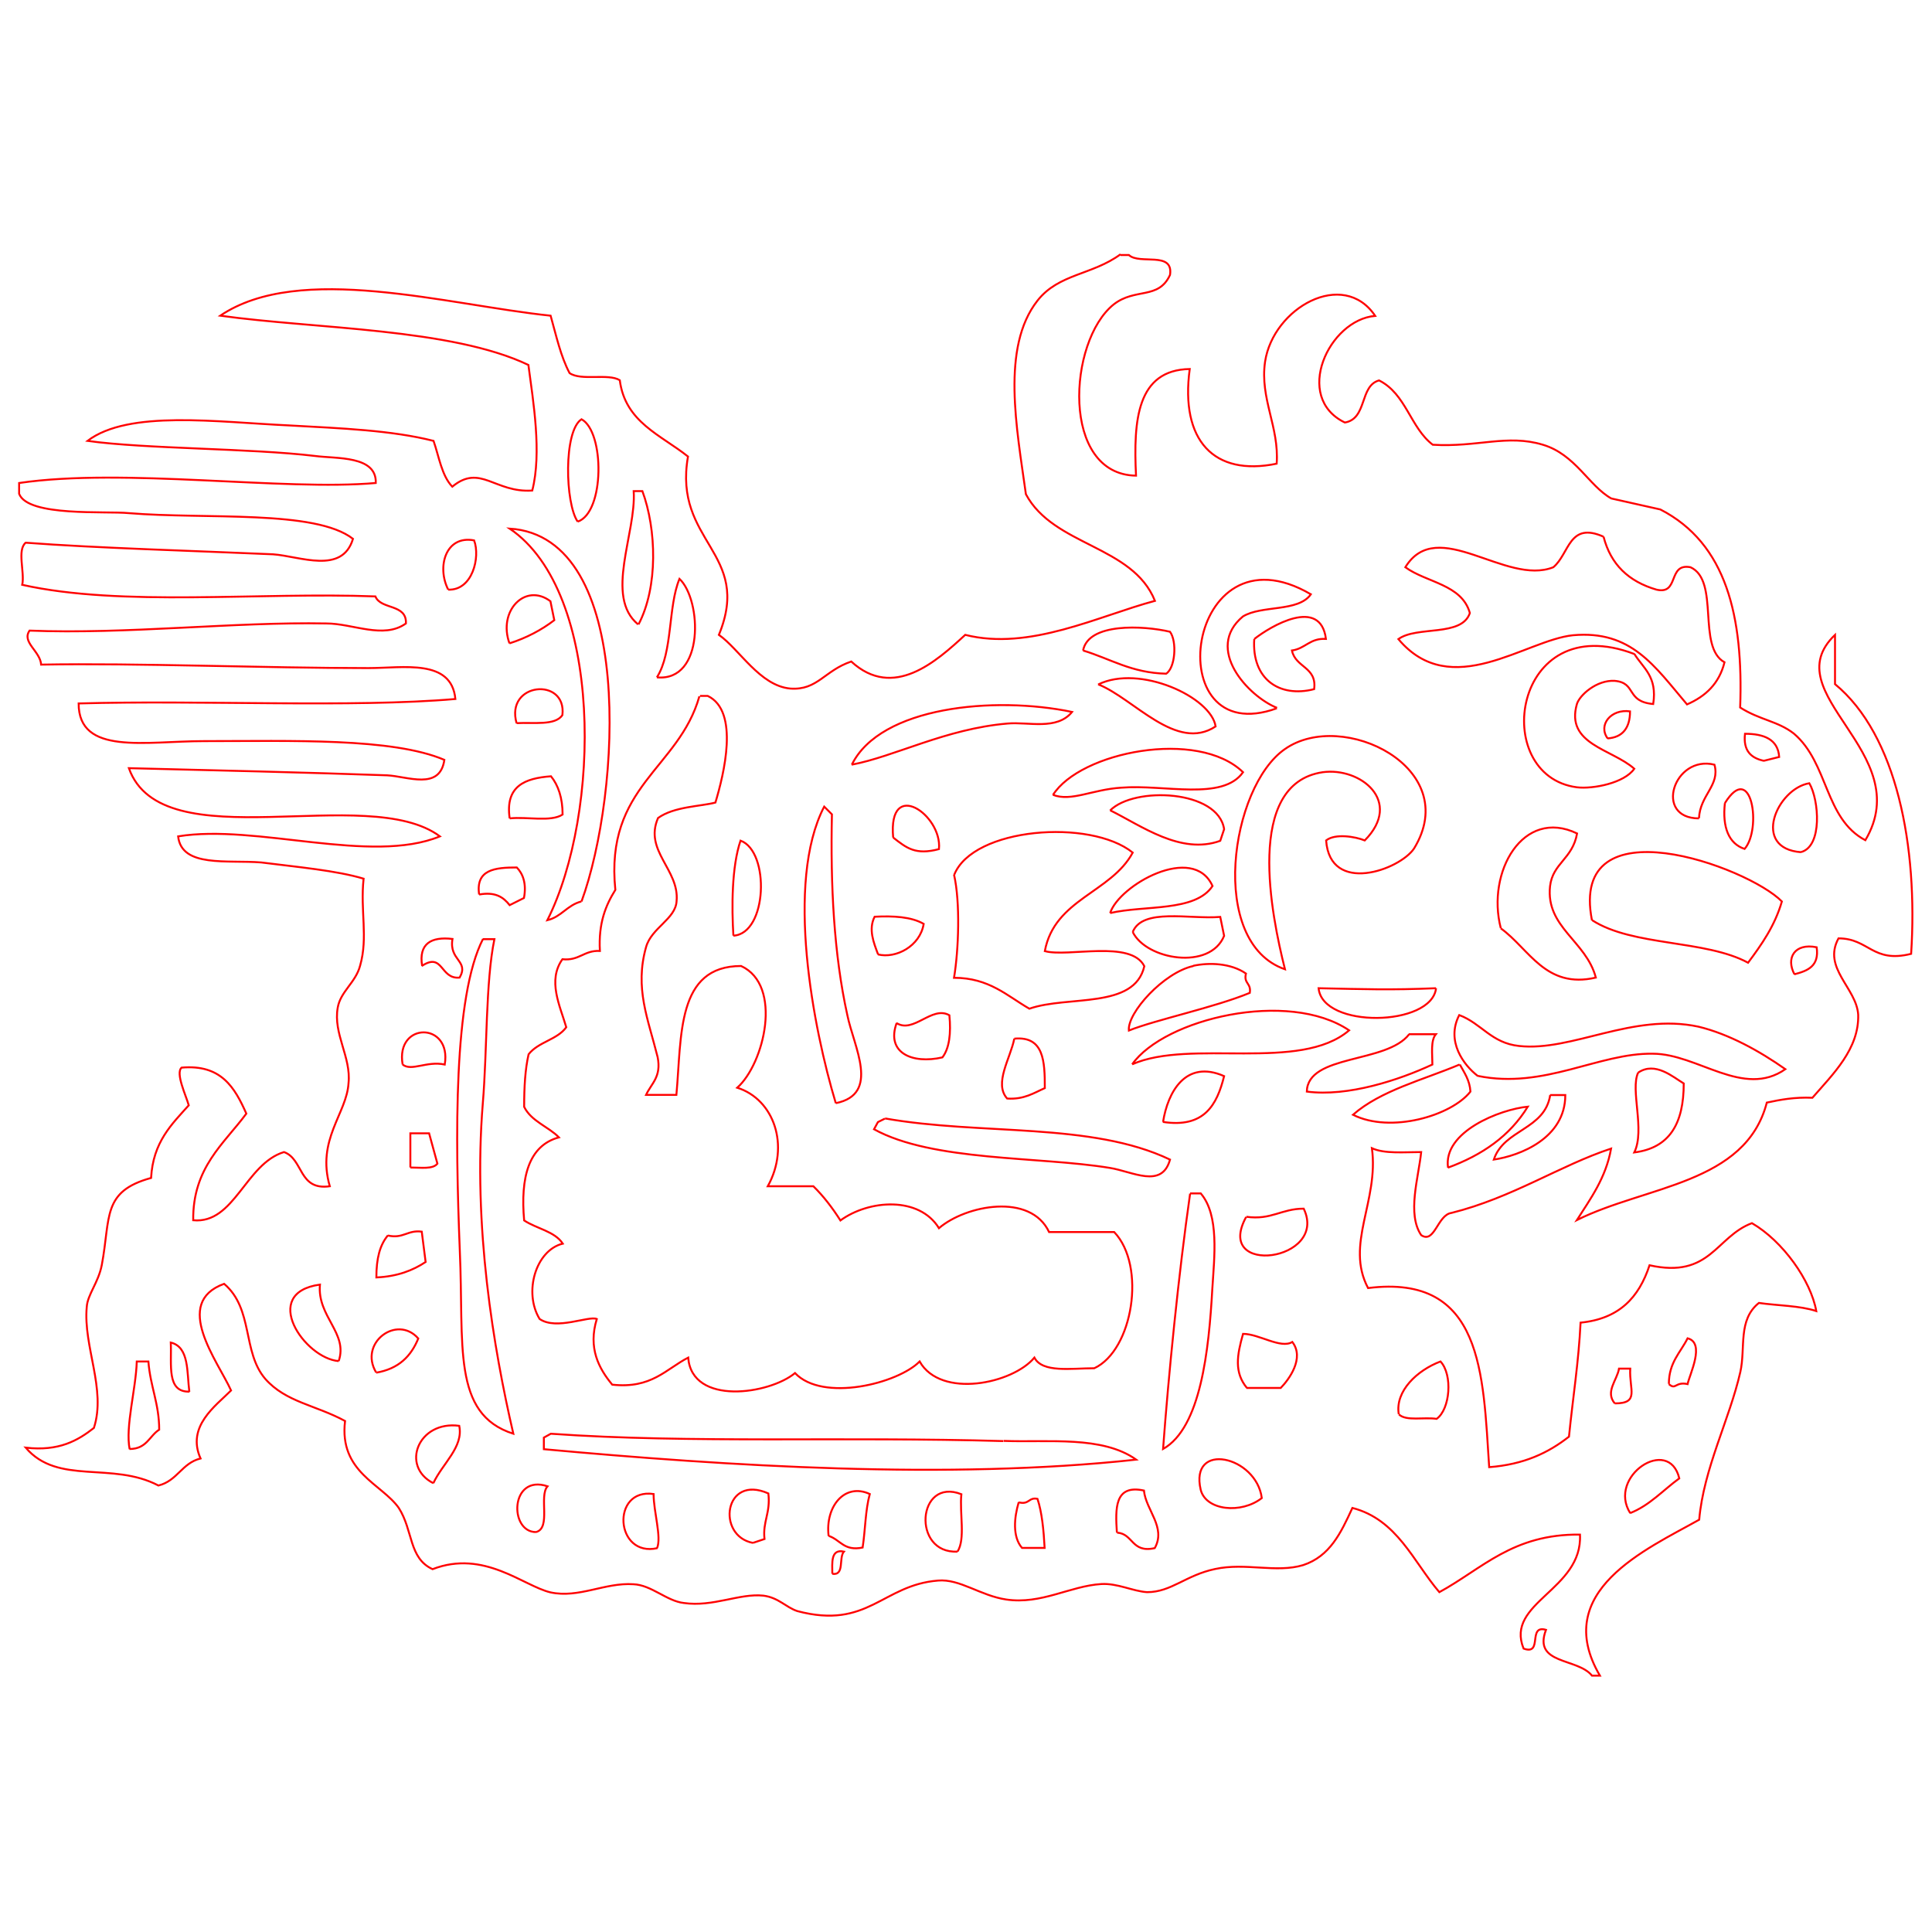
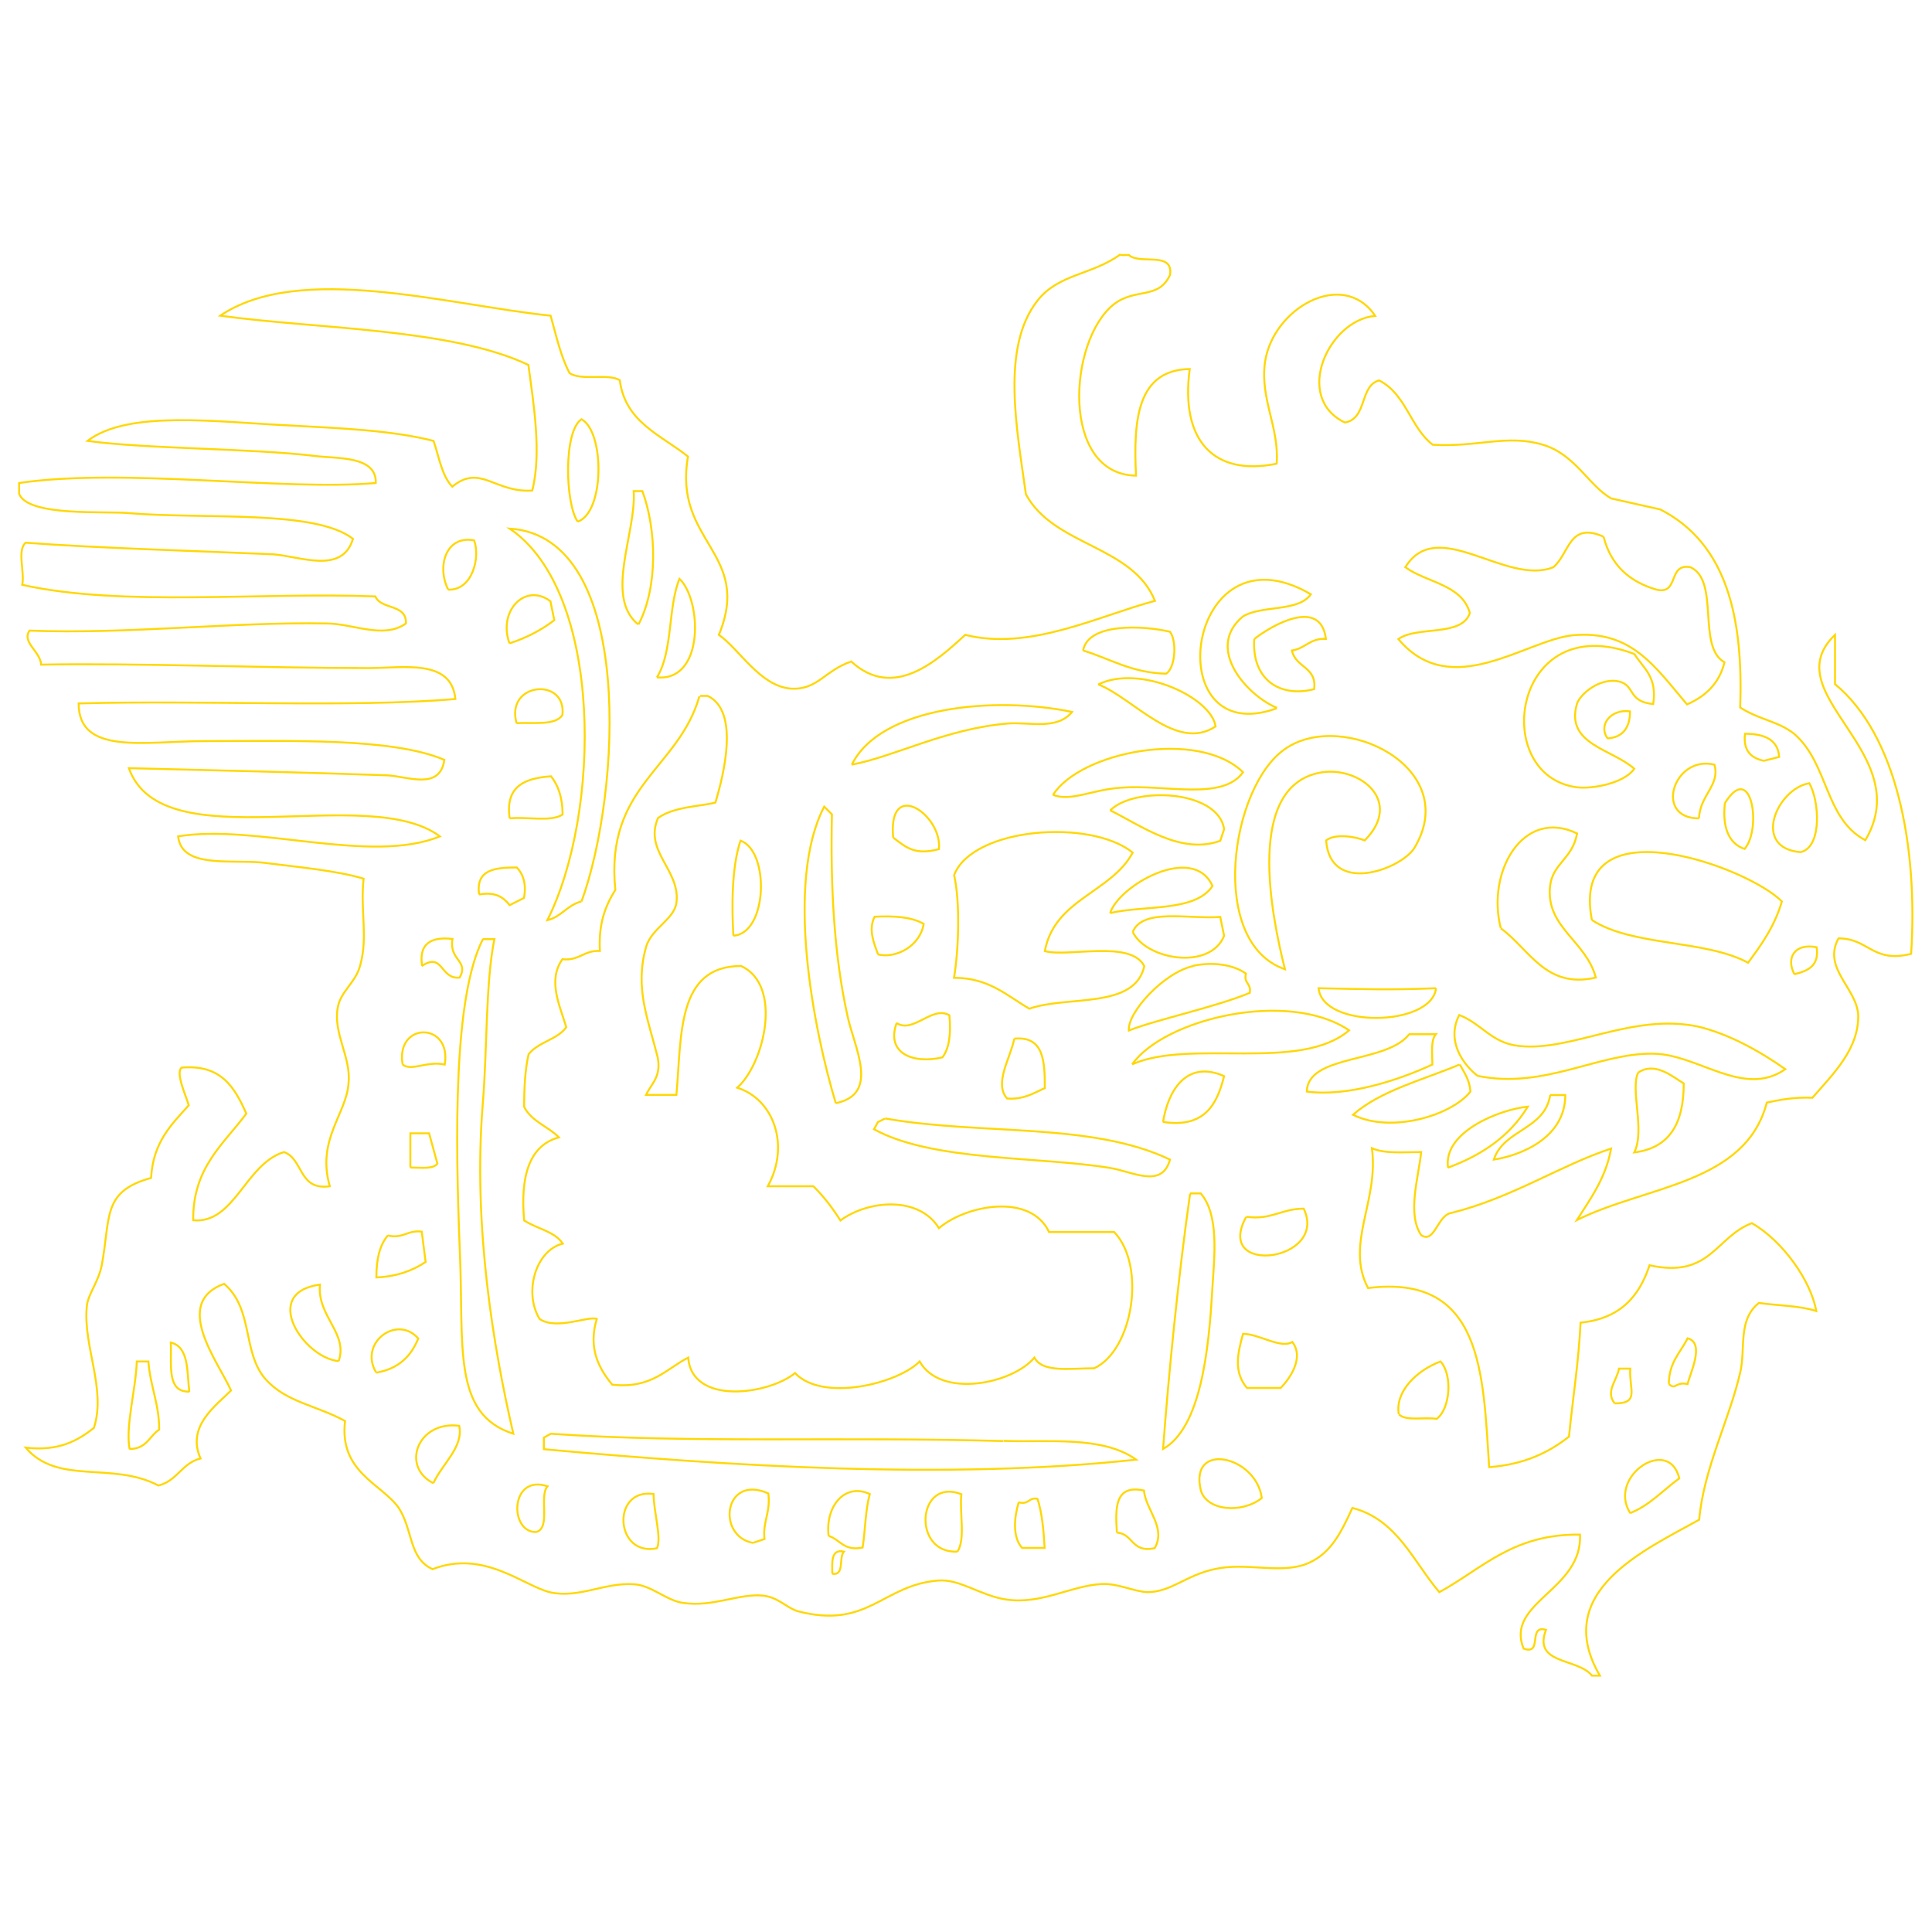
<svg xmlns="http://www.w3.org/2000/svg" viewBox="0 0 1000 1000">
-   <path clip-rule="evenodd" stroke="red" stroke-miterlimit="10" d="M580 132h4.3c5.6 5.2 23.2-2.2 21.3 10.3-6 13-18 6.5-29.2 15.3-23.7 19-27.4 88 11.6 88.6-1.4-28.7.5-54.7 27.8-55.2-5 37 12.5 55.7 45 49 1.4-19-8.8-33.7-6-52.8 4.2-27.8 40.4-48.3 57-23.7-24 2-42.6 42.2-15.7 55.2 11.7-2 7.5-19 17.7-21.8 14 7 16.2 24.5 27.8 33.3 23.2 1.4 38.5-5.6 57 0 16.8 5 23.8 21.3 35.4 27.8l25.4 5.7c34.3 17.6 43 55.6 41.3 102.5 10.2 6.5 19.5 7 27.8 13.5 18 15.3 15.8 44 37 55.2 27-45.6-47.7-75.7-15.7-106.3v25.5c32 26.4 43 84 39.4 139.6-20 5-21.8-8-37.6-8-8.4 15.4 9.3 25.6 10.2 39.5.5 17.7-13 30.7-23.7 43-9.2-.4-16.6 1-23.6 2.5-11 42.2-62.6 43-98.3 60.8 7-11 15-21.8 17.7-37-26.4 8.7-51 25.4-82.6 33.3-7.3 1-8.7 16.2-15.7 11.5-7.4-11-1.4-29.6 0-43-8.8 0-19 1-25.5-2 3.7 27.4-14 49.7-2 72.4 59.5-7.5 59.5 44.4 62.7 92.7 18-1.4 30.6-7.4 41.3-15.8 2-20 5-38.6 6-59 20-2 30.2-13 35.7-29.7 31.5 7 34.3-14.8 53-21.8 16 9.3 30.5 29.7 33.3 45.5-8.4-2.8-20-2.8-29.7-4.2-11 8.8-6.8 23.2-9.6 35.7-5.6 24.6-19 50-21.3 76.5-27.3 15.3-77 37-51.4 80.7H824c-7.5-9.3-30.7-5.6-23.8-23.7-9.7-2.8-1.4 13.4-11.6 9.7-9.7-24 30.6-30.2 29.2-59-34.8-.4-50.6 17.7-72.8 29.8-13.5-15.8-21.8-37.6-45-43.6-6 13-11.6 25-25.5 29.6-14 4.2-29.7-1.4-45.5 2-15.3 3.2-22.7 12-35.3 12-7.4-.5-15.3-4.7-23.7-4.2-16.2 1-31 10.7-49.2 8-13.4-2-24-10.8-35.3-9.8-28.8 2.3-36.2 25.5-72.8 15.8-6-2-9.7-7-17.6-8-12.4-1.3-26 6-41.2 3.8-8.8-1-16.7-9.3-26-9.7-14.8-1-28.3 7.4-43 4.2-14-3.3-34.4-22.3-61-12-12.4-5.7-10-20-17.5-31.7-8.8-12.5-31-18.5-27.8-45-15.3-8.3-30.6-9.7-41.3-21.8-12-14-6-36.2-21.3-49.2-27 9.8-3.3 40 3.6 55.2-8 8-23.2 18.6-15.8 35.2-9.7 2.4-12 11.6-21.8 14-24-12.6-52 0-68.7-19.6 17.2 2 27-3.7 35.3-10.2 6.5-20-5.6-42.2-3.7-62.6.4-6.5 6-12.5 7.8-21.8 4.6-24.6 0-38 25.5-45 1-18.6 10.7-27.8 19.5-37.6-1.4-5-7-16.7-3.7-19.5 20.5-1.8 27.5 10.3 33.5 23.8C116 592 99.7 604.2 100 631.6c21.4 2 27-29.2 47-35.3 10.2 3.7 7.4 20 23.7 17.7-7-24.2 8.8-37.6 9.7-53.4 1.4-13.4-8-25.5-5.6-39 1.4-8.4 9.3-13 11.6-21.8 4.2-14.8 0-28.3 1.8-45-14-4.2-34-6-53-8.4-17.5-1.4-41.2 2.8-43-13.5 40.3-6.6 99.7 14.7 135.5 0-37.6-28-143.8 13-161-35.3 40.8 1 95 2.3 133.6 3.7 10.6.5 27.4 8 29.7-8-27-11.5-79-9.7-124.3-9.7-30.6 0-65 7.5-65-19.5 63.7-1.8 141.6 2.3 195-2.3-2-21-27-16-45-16-54.4 0-119.3-2.7-169.4-1.8-.5-7-10.2-11.6-6-17.6 50 2 105.8-4.6 153.6-3.7 13.8 0 29.6 8.3 41.2 0 .5-10.3-13-7-15.8-14-60.3-2.3-131.3 5.5-182.8-6 1.4-6.5-2.8-18 1.8-21.8 37 2.8 87.2 4.2 128 6 14 1 35.8 10.6 41.4-8-19.5-15.2-76-10-116-13.3-11.8-1.2-52.2 2-56.8-10v-5.6c54.3-8 136.8 4.2 184.6 0 .5-14.3-20.4-12.5-31.5-14-33.3-4-87.6-3.6-117.7-7.8 21.3-16.2 67.3-9.7 104.4-8 27 1.5 53 2.5 74.7 8 2.8 8 4.2 18 9.7 23.7 14.5-12 22 3.3 41.4 2 5-19.6.5-46-2-65-39.8-19-109.8-18.6-159.5-25.5 41.2-27.8 117.3-5.6 171 0 3 10.7 5.2 21 9.8 29.7 6 4.2 20 0 26 3.7 2.8 21.8 21.3 28.3 35.3 39.5-7.8 44.5 33.5 49.6 16 92.3 10.6 7.4 21.2 26.4 37 27.8 14 1 17.6-9.3 31.5-14 21.8 20 44 0 59-13.8 33.3 8.4 69-9.8 98.2-17.6-11.6-28.8-52.4-28.3-66.8-55.2-4.7-34-13-76 6-100.2 11-14 28.3-13.2 43-24M299 270c14-4.7 14-46.5 2-53-9.4 6-8.5 43.6-2 53m31.5 53.2c10.2-19.5 9.3-49.2 2-69H328c1.4 21.7-15.3 54.6 2.3 69M301 466.6c20.3-55.7 28.2-188.8-37.2-193 48.7 33 47.3 147.5 19.5 202.7 7.4-1.8 10.2-7.8 17.6-9.7M830 277.8c-18-8-17.6 8.8-26 15.8-24.6 9.8-60-27-76.6 0 11 8 29.2 8.8 33.4 23.7-4.2 12.5-27.4 6.5-37 13.5 27.3 32.5 65.8.5 90.4-2 30.2-2.7 42.2 16 59 35.8 9.6-4.2 16.6-10.7 19.4-21.8-14.4-8-2.3-42.2-17.6-49.2-12-2.3-5.6 14.4-17.6 11.6-14.4-4.2-23.7-13-27.4-27.4m-598 27.4c12.5.5 16.7-16.7 13.4-25.5-14.8-2.8-19.4 13.8-13.4 25.5m108 45.4c24.7 2.3 23.3-40 11.7-51-6 14.4-3.4 38-11.7 51M661 366.4c-15-6-37.7-30.6-17.7-47.3 9.7-6 28.7-2.2 35.2-11.5-65-38-79.8 81.6-17.6 59M263.7 333c8.8-2.8 16.7-7 23.2-12l-2-9.8c-13-9.8-27.3 5-21.2 21.8m385.5-2.3c-1.4 20.8 13 30.6 31 26 1.5-11.6-9.6-11-11.5-20 7-1 9.3-6.5 17.6-6-2.8-22-28.8-6.5-37 0m-88.7 6c14 4.2 25 11.6 43 12 4.7-3 5.7-16.6 2-21.7-14-3.3-42.3-4.7-45 9.7m285.3 1.8c-63-24-75.2 63-29.7 69 8.4 1 24.6-2.2 29.7-9.6-11.6-10.3-35.7-12.6-29.7-33.5 1.4-4.6 10.2-12.5 19.5-12 11.6 1 5.6 10.7 20 12 2.2-14.3-5.2-18.5-9.8-26m-277.5 15.8c18.6 7.4 40.4 35.2 60.8 21.8-2.3-15.2-39.4-32.3-60.8-21.7m-301 20c8.8-.5 20 1.4 23.7-4.2 2.3-19.8-29.8-17-23.7 4.3m94.6-14c-10.6 37.6-49 46.4-43.5 100.2-5 8-8.8 17.2-8 31.6-8.3-.4-10.6 5.2-19.4 4.3-7.8 11-1.3 24 2 35.2-4.7 6.5-14.4 7.5-19.5 14-1.8 7.8-2.3 17-2.3 27.2 3.7 7.5 12.5 10.2 18 15.8-15.7 4.2-20 20.8-18 43 6.5 4.3 15.8 5.6 20 12-14 3.4-20.4 25.2-12 39 8.7 6 25.4-1.8 29.6 0-4.6 15 1 25.6 8 34 20.3 2.2 27.7-8 39.3-14 2 25 42 19 55.3 8 14.4 15.2 53.3 5.4 64.5-6 11 19.4 48.2 11.5 59.4-2 4.2 8 19 5.5 31 5.5 20-9.3 27-53 10.3-70.5H543c-9.6-20.4-43-14-57-2-10.2-16.6-36.2-14.8-51-4-4.2-6.6-8.8-12.6-14-17.7h-23.6c11.6-21 3.2-45-15.8-51 14-12.5 23.7-53 2-63-33.5 0-30.7 36-33.5 66.7h-15.7c2.8-6 8-9.3 6-19.5-5-20-12-35.7-6-57 2.8-10 15.3-14.5 15.8-23.8 1.5-16.3-17-26-9.6-43 8.3-6 22.2-6 29.7-8 4.3-14.4 12.6-47.3-4-55.2h-4m78.5 35.6c22.3-4.2 48.7-18.6 80.7-21.3 10.7-1 25.5 3.7 33.4-6-40.3-8.4-99.2-2.8-114 27.3M832 382.2c8-.5 11.7-5.6 11.7-14-9.8-1.4-16.7 7-11.6 14m-100.2 57c25.5-41.7-37-72.4-66.8-51.5-28.3 19.5-40 100.2 0 114-7-27.7-21-96 19.5-102 19.5-2.7 41.8 15 21.8 35.3-5-2-15.3-3.7-20 0 2 28.3 38 15.3 45.5 4.2m181-45.4l8-2c-.6-9.2-8-12-17.7-12-1 9 3.3 12.6 9.8 14m-368 17.6c9.4 3.7 20.5-2.8 35.4-3.7 22.3-1.8 52.4 7 63-8C620 377 559 389.2 545 411.5m334.4 12c.5-12 11-17 8-27.7-21-5.2-31.7 27.8-8 27.8m-615.6 0c8.8-1 21.3 2 27.4-2 0-8.7-2.3-15.2-6-19.8-13.5 1-23.8 5-21.4 21.8M932.3 441c11-3 9.3-26.8 4.2-35.6-16.8 2.8-30.2 33.8-4.2 35.7m-39.5-25.4c-1.4 12.5 2 21 10.2 23.7 9-10.3 3.7-46-10.2-23.7m-318.2 3.7c16.2 8 36.6 23.2 57 15.8l2-6c-3-20.4-46.5-22.3-59-9.7m-112.3 14c7 5.5 11.6 9.2 23.7 6 1.8-17.7-26.5-37.2-23.7-6M432.6 571c23.2-4.7 9.3-29.2 6-45.5-7-31.5-8.8-67.7-8-104l-4-4c-20.4 39.3-5.6 115 6 153.5m344.2-90.5C791.6 491.2 800 512 826 506c-5-19-26-26-23.7-47.3 1.4-12 11.6-14 14-27.3-28-13.5-47 20-39.5 49m-283-27.7c3.3 14.4 2.4 39 0 53.4 18.2 0 27.5 9.4 39 16 20-7 54.4.4 59.5-22-7-13.8-39.4-4.5-51.5-7.8 5-27 34.3-30.2 45.5-51-22-17.7-82.7-13-92.4 11.5m-114.3 31.5c17.6-1 19-43.6 3.7-49.2-4.6 13.5-4.6 34.4-3.7 49.2m444.5-8c21 13.6 58.5 10 80.7 22 7-9.4 13.8-19 17.5-31.7-17.6-18-110.4-51.8-98.3 9.8M248 463c8.3-1.5 12.5 1.3 15.8 5.5l7.4-3.7c1.4-7.4-.5-12.5-3.7-15.8-11.2 0-21.4 1-19.5 14m326.6 9.6c18-4.2 44-.5 53-14-10-22.2-48.4-.4-53 14M454.4 494c9.3 2.3 21.8-4.2 23.7-15.8-6.4-3.7-15.7-4.2-25.4-3.7-3.3 6.5-.5 13.4 1.8 19.5m131.8-11.6c7 14.4 40 20 47.3 2l-2-9.8c-16 1.3-40.2-4.8-45.3 7.8m-368 17.6c11.2-7.4 9.4 7 19.6 6 5-8.8-5.6-8.8-3.7-20-11-1.3-17.6 2.4-15.7 14m31.5-14c-15.3 29.8-14.4 102-12 161.5 2.2 48.7-4.3 84.4 27.7 94.6-10.2-44-21-107.5-15.8-171 2.3-27.4 1.4-62.7 6-85h-6m678.8 18.2c7-1.8 13-4.2 11.6-14-11.5-2.3-16 5.6-11.5 14M617.7 500c-15.3 3.3-34.3 24.2-33.4 33.4 14-5.6 44.5-12 62.6-19.5.8-5.2-3.3-4.7-2-10-7.8-5.4-19-5.8-27.3-4m125.7 11.6c-24 1-36.6.5-60.8 0 2 21 58.5 20 60.8 0m-279.2 18c-5.6 15.4 8 21.4 23.7 17.8 3.6-4.7 4.5-12.5 3.6-21.8-9-5.2-18.6 9.7-27.4 4m122 21.4c30.2-13.4 86.8 4.2 112.3-17.6-31.6-21.3-95.6-6-112.3 17.6m179 6c34.3 7 62.6-12 90.5-11.5 23.2 0 46.8 23.2 68.6 8-13.4-9.4-29.2-18.2-45-22-34-7.3-65.4 13-92.8 10-14.4-1.5-19.5-11.7-31-16-7 13.5 2.3 26 9.7 31.6m-556.6-6c4.6 3.7 12.5-2 21.8 0 3.7-22.2-25.6-22.2-21.8 0m521-15.7c-11.7 15.3-52.5 10.2-53 29.7 21.3 2.8 47.8-6 65-14 0-5.4-1-12.4 1.8-15.7h-14M525 537.6c-2 10.2-10.7 23.2-3.7 31 8.8.6 14-3 19.5-5.4 0-14-.5-27-15.8-25.6M755.5 551c-19 8-40.8 13.4-55.2 26 19.5 9.8 51 .5 60.8-12-.4-6-3.2-9.8-5.5-14m92.3 4.2c-4.2 8.8 3.7 29.7-2 41.3 18.2-2.3 25.6-14.8 25.6-35.7-5.5-3.3-14.8-11.6-23.6-5.6m-246 25.5c21.4 3.3 28-8.8 31.7-23.7-20-8.8-29.2 8.4-31.6 23.7m200.4-14c-2.8 18.2-24 17.7-29.2 33.5 13.4-2 37-11 37-33.4h-7.8m-53 37.6c17.7-6.5 32-16.3 41.4-31.6-14.4 1.4-44 13-41.3 31.6M458 579l-3.6 1.8-2 3.7c30.3 16.7 85.5 14 122 20 11.7 1.8 27 11 31.2-4.3-40.8-19.5-97.8-12.5-147.5-21.3m-245.7 25.4c5.6 0 11.6 1 14-2l-4.3-15.7h-9.7v17.7M616 617.8c-6 41.8-11.2 94.2-14 132.2 19.5-11 23.7-51 25.5-83 1-16.3 3.7-38-6-49.3H616m29 12.2c-17 31 42.8 23 29.8-4.3-11.6 0-16.7 6-29.7 4.2m-444.3 9.6c-4.2 5-6 12-6 21.8 11-.5 19-3.7 25.5-8l-2-15.7c-7.3-1-9.6 3.8-17.5 2m-25.5 65c5-14.5-11.2-23-9.7-39.6-31.2 4.3-8 38.2 9.7 39.6m19.4 6c11.6-2 18-8.4 21.8-17.7-11-12.6-31 2.3-21.8 17.6m450.5 8h17.7c4.2-4.3 12.5-15.4 6-23.8-6 3.7-17.2-4.2-25.5-4.2-3.2 11.2-4.6 20 2 28m218.4-2c3.7 3.3 3.2-1.4 9.7 0 1-5 9.3-21.3 0-23.7-3.7 7.4-9.7 12.5-9.7 23.6M98 720.4c-1.3-10.2 0-23.2-9.6-25.5.5 11.5-2.3 25.8 9.7 25.4M67 750c9 0 10.3-6.8 15.4-10 0-13.5-4.6-22.3-5.6-35.3h-6c-.5 14.7-6 33.7-3.7 45.4m657-18c3.7 3.6 13 1.3 19.5 2.3 7-5 8.4-22.8 2-29.7C733.6 709.2 722 720 724 732m111.8-5.6c13 0 7.4-7 8-18H838c-1 6-7.3 12-2.2 18m-611.5 41.3C229 757.5 240 749 237.7 738c-21.3-2.8-30.5 21-13.4 29.7m295-21.8c-82.5-2.4-161.8 1.3-234.2-3.8l-3.6 2v6c95 8.7 209.2 16 306.6 5.4-17.6-12.5-45.4-8.8-68.6-9.7m102 25.4c2.8 10.7 21 12.5 31.6 4.2-2.8-21.8-37.6-29.7-31.6-4.2m222.2 12c10.2-4 17.2-12 25.5-18-5.4-22.3-37.4-1-25.4 18m-566.4 9.8c8-2 1.4-18.6 6-23.7-19.4-6.5-20 23.7-6 23.7m112.3 5.6l6-2c-1-9.2 3.2-13.4 2-23.6-23-10.2-27 22-8 25.6M429 795c6 2 7.8 8 17.5 6 1.4-9.2 1.4-19.4 3.7-27.7-13-6-23.2 6.5-21.3 21.8m66.7 8c4.2-6.5 1-20 2-29.7-23-9-25.7 31-2 29.7m82.6-9.8c8.4.5 7.4 10.7 19.5 8 6-10.8-4.6-19.6-5.6-29.8-15.3-3.3-14.8 9.3-14 21.8m-238 8c2.4-5.7-1.8-18.7-1.8-28-22.2-3.2-20 33 2 28m187-23.8c-2.4 8-3.3 18 1.7 23.7h11.7c-.5-9.2-1.4-18.5-3.7-25.4-4.6-1-4.2 3.2-9.7 1.8m-96.5 37c6.5 1 3.2-8.3 6-11.5-7-1.5-6 6-6 11.5" fill="none" />
+   <path clip-rule="evenodd" stroke="gold" stroke-miterlimit="10" d="M580 132h4.3c5.6 5.2 23.2-2.2 21.3 10.3-6 13-18 6.5-29.2 15.3-23.7 19-27.4 88 11.6 88.6-1.4-28.7.5-54.7 27.8-55.2-5 37 12.5 55.7 45 49 1.4-19-8.8-33.7-6-52.8 4.2-27.8 40.4-48.3 57-23.7-24 2-42.6 42.2-15.7 55.2 11.7-2 7.5-19 17.7-21.8 14 7 16.2 24.5 27.8 33.3 23.2 1.4 38.5-5.6 57 0 16.8 5 23.8 21.3 35.4 27.8l25.4 5.7c34.3 17.6 43 55.6 41.3 102.5 10.2 6.5 19.5 7 27.8 13.5 18 15.3 15.8 44 37 55.2 27-45.6-47.7-75.7-15.7-106.3v25.5c32 26.4 43 84 39.4 139.6-20 5-21.8-8-37.6-8-8.4 15.4 9.3 25.6 10.2 39.5.5 17.7-13 30.7-23.7 43-9.2-.4-16.6 1-23.6 2.5-11 42.2-62.6 43-98.3 60.8 7-11 15-21.8 17.7-37-26.4 8.7-51 25.4-82.6 33.3-7.3 1-8.7 16.2-15.7 11.5-7.4-11-1.4-29.6 0-43-8.8 0-19 1-25.5-2 3.7 27.4-14 49.7-2 72.4 59.5-7.5 59.5 44.4 62.7 92.7 18-1.4 30.6-7.4 41.3-15.8 2-20 5-38.6 6-59 20-2 30.2-13 35.7-29.7 31.5 7 34.3-14.8 53-21.8 16 9.3 30.5 29.7 33.3 45.5-8.4-2.8-20-2.8-29.7-4.2-11 8.8-6.8 23.2-9.6 35.7-5.6 24.6-19 50-21.3 76.5-27.3 15.3-77 37-51.4 80.7H824c-7.5-9.3-30.7-5.6-23.8-23.7-9.7-2.8-1.4 13.4-11.6 9.7-9.7-24 30.6-30.2 29.2-59-34.8-.4-50.6 17.7-72.8 29.8-13.5-15.8-21.8-37.6-45-43.6-6 13-11.6 25-25.5 29.6-14 4.2-29.7-1.4-45.5 2-15.3 3.2-22.7 12-35.3 12-7.4-.5-15.3-4.7-23.7-4.2-16.2 1-31 10.7-49.2 8-13.4-2-24-10.8-35.3-9.8-28.8 2.3-36.2 25.5-72.8 15.8-6-2-9.7-7-17.6-8-12.4-1.3-26 6-41.2 3.8-8.8-1-16.7-9.3-26-9.7-14.8-1-28.3 7.4-43 4.2-14-3.3-34.4-22.3-61-12-12.4-5.7-10-20-17.5-31.7-8.8-12.5-31-18.5-27.8-45-15.3-8.3-30.6-9.7-41.3-21.8-12-14-6-36.2-21.3-49.2-27 9.8-3.3 40 3.6 55.2-8 8-23.2 18.6-15.8 35.2-9.7 2.4-12 11.6-21.8 14-24-12.6-52 0-68.7-19.6 17.2 2 27-3.7 35.3-10.2 6.5-20-5.6-42.2-3.7-62.6.4-6.5 6-12.5 7.8-21.8 4.6-24.6 0-38 25.5-45 1-18.6 10.7-27.8 19.5-37.6-1.4-5-7-16.7-3.7-19.5 20.5-1.8 27.5 10.3 33.5 23.8C116 592 99.7 604.2 100 631.6c21.4 2 27-29.2 47-35.3 10.2 3.7 7.4 20 23.7 17.7-7-24.2 8.8-37.6 9.7-53.4 1.4-13.4-8-25.5-5.6-39 1.4-8.4 9.3-13 11.6-21.8 4.2-14.8 0-28.3 1.8-45-14-4.2-34-6-53-8.4-17.5-1.4-41.2 2.8-43-13.5 40.3-6.6 99.7 14.7 135.5 0-37.6-28-143.8 13-161-35.3 40.8 1 95 2.3 133.6 3.7 10.6.5 27.4 8 29.7-8-27-11.5-79-9.7-124.3-9.7-30.6 0-65 7.5-65-19.5 63.7-1.8 141.6 2.3 195-2.3-2-21-27-16-45-16-54.4 0-119.3-2.7-169.4-1.8-.5-7-10.2-11.6-6-17.6 50 2 105.8-4.6 153.6-3.7 13.8 0 29.6 8.3 41.2 0 .5-10.3-13-7-15.8-14-60.3-2.3-131.3 5.5-182.8-6 1.4-6.5-2.8-18 1.8-21.8 37 2.8 87.2 4.2 128 6 14 1 35.8 10.6 41.4-8-19.5-15.2-76-10-116-13.3-11.8-1.2-52.2 2-56.8-10v-5.6c54.3-8 136.8 4.2 184.6 0 .5-14.3-20.4-12.5-31.5-14-33.3-4-87.6-3.6-117.7-7.8 21.3-16.2 67.3-9.7 104.4-8 27 1.5 53 2.5 74.7 8 2.8 8 4.2 18 9.7 23.7 14.5-12 22 3.3 41.4 2 5-19.6.5-46-2-65-39.8-19-109.8-18.6-159.5-25.5 41.2-27.8 117.3-5.6 171 0 3 10.7 5.2 21 9.8 29.7 6 4.2 20 0 26 3.7 2.8 21.8 21.3 28.3 35.3 39.5-7.8 44.5 33.5 49.6 16 92.3 10.6 7.4 21.2 26.4 37 27.8 14 1 17.6-9.3 31.5-14 21.8 20 44 0 59-13.8 33.3 8.4 69-9.8 98.2-17.6-11.6-28.8-52.4-28.3-66.8-55.2-4.7-34-13-76 6-100.2 11-14 28.3-13.2 43-24M299 270c14-4.7 14-46.5 2-53-9.4 6-8.5 43.6-2 53m31.5 53.2c10.2-19.5 9.3-49.2 2-69H328c1.4 21.7-15.3 54.6 2.3 69M301 466.6c20.3-55.7 28.2-188.8-37.2-193 48.7 33 47.3 147.5 19.5 202.7 7.4-1.8 10.2-7.8 17.6-9.7M830 277.8c-18-8-17.6 8.8-26 15.8-24.6 9.8-60-27-76.6 0 11 8 29.2 8.8 33.4 23.7-4.2 12.5-27.4 6.5-37 13.5 27.3 32.5 65.8.5 90.4-2 30.2-2.7 42.2 16 59 35.8 9.6-4.2 16.6-10.7 19.4-21.8-14.4-8-2.3-42.2-17.6-49.2-12-2.3-5.6 14.4-17.6 11.6-14.4-4.2-23.7-13-27.4-27.4m-598 27.4c12.5.5 16.7-16.7 13.4-25.5-14.8-2.8-19.4 13.8-13.4 25.5m108 45.4c24.7 2.3 23.3-40 11.7-51-6 14.4-3.4 38-11.7 51M661 366.4c-15-6-37.7-30.6-17.7-47.3 9.7-6 28.7-2.2 35.2-11.5-65-38-79.8 81.6-17.6 59M263.7 333c8.8-2.8 16.7-7 23.2-12l-2-9.8c-13-9.8-27.3 5-21.2 21.8m385.5-2.3c-1.4 20.8 13 30.6 31 26 1.5-11.6-9.6-11-11.5-20 7-1 9.3-6.5 17.6-6-2.8-22-28.8-6.5-37 0m-88.7 6c14 4.2 25 11.6 43 12 4.7-3 5.7-16.6 2-21.7-14-3.3-42.3-4.7-45 9.7m285.3 1.8c-63-24-75.2 63-29.7 69 8.4 1 24.6-2.2 29.7-9.6-11.6-10.3-35.7-12.6-29.7-33.5 1.4-4.6 10.2-12.5 19.5-12 11.6 1 5.6 10.7 20 12 2.2-14.3-5.2-18.5-9.8-26m-277.5 15.8c18.6 7.4 40.4 35.2 60.8 21.8-2.3-15.2-39.4-32.3-60.8-21.7m-301 20c8.8-.5 20 1.4 23.7-4.2 2.3-19.8-29.8-17-23.7 4.3m94.6-14c-10.6 37.6-49 46.4-43.5 100.2-5 8-8.8 17.2-8 31.6-8.3-.4-10.6 5.2-19.4 4.3-7.8 11-1.3 24 2 35.2-4.7 6.5-14.4 7.5-19.5 14-1.8 7.8-2.3 17-2.3 27.2 3.7 7.5 12.5 10.2 18 15.8-15.7 4.2-20 20.8-18 43 6.5 4.3 15.8 5.6 20 12-14 3.4-20.4 25.2-12 39 8.7 6 25.4-1.8 29.6 0-4.6 15 1 25.6 8 34 20.3 2.2 27.7-8 39.3-14 2 25 42 19 55.3 8 14.4 15.2 53.3 5.4 64.5-6 11 19.4 48.2 11.5 59.4-2 4.2 8 19 5.5 31 5.5 20-9.3 27-53 10.3-70.5H543c-9.6-20.4-43-14-57-2-10.2-16.6-36.2-14.8-51-4-4.2-6.6-8.8-12.6-14-17.7h-23.6c11.6-21 3.2-45-15.8-51 14-12.5 23.7-53 2-63-33.5 0-30.7 36-33.5 66.7h-15.7c2.8-6 8-9.3 6-19.5-5-20-12-35.7-6-57 2.8-10 15.3-14.5 15.8-23.8 1.5-16.3-17-26-9.6-43 8.3-6 22.2-6 29.7-8 4.3-14.4 12.6-47.3-4-55.2h-4m78.5 35.6c22.3-4.2 48.7-18.6 80.7-21.3 10.7-1 25.5 3.7 33.4-6-40.3-8.4-99.2-2.8-114 27.3M832 382.2c8-.5 11.7-5.6 11.7-14-9.8-1.4-16.7 7-11.6 14m-100.2 57c25.5-41.7-37-72.4-66.8-51.5-28.3 19.5-40 100.2 0 114-7-27.7-21-96 19.5-102 19.5-2.7 41.8 15 21.8 35.3-5-2-15.3-3.7-20 0 2 28.3 38 15.3 45.5 4.2m181-45.4l8-2c-.6-9.2-8-12-17.7-12-1 9 3.3 12.6 9.8 14m-368 17.6c9.4 3.7 20.5-2.8 35.4-3.7 22.3-1.8 52.4 7 63-8C620 377 559 389.2 545 411.5m334.4 12c.5-12 11-17 8-27.7-21-5.2-31.7 27.8-8 27.8m-615.6 0c8.8-1 21.3 2 27.4-2 0-8.7-2.3-15.2-6-19.8-13.5 1-23.8 5-21.4 21.8M932.3 441c11-3 9.3-26.8 4.2-35.6-16.8 2.8-30.2 33.8-4.2 35.7m-39.5-25.4c-1.4 12.5 2 21 10.2 23.7 9-10.3 3.7-46-10.2-23.7m-318.2 3.7c16.2 8 36.6 23.2 57 15.8l2-6c-3-20.4-46.5-22.3-59-9.7m-112.3 14c7 5.5 11.6 9.2 23.7 6 1.8-17.7-26.5-37.2-23.7-6M432.6 571c23.2-4.7 9.3-29.2 6-45.5-7-31.5-8.8-67.7-8-104l-4-4c-20.4 39.3-5.6 115 6 153.5m344.2-90.5C791.6 491.2 800 512 826 506c-5-19-26-26-23.7-47.3 1.4-12 11.6-14 14-27.3-28-13.5-47 20-39.5 49m-283-27.7c3.3 14.4 2.4 39 0 53.4 18.2 0 27.5 9.4 39 16 20-7 54.4.4 59.5-22-7-13.8-39.4-4.5-51.5-7.8 5-27 34.3-30.2 45.5-51-22-17.7-82.7-13-92.4 11.5m-114.3 31.5c17.6-1 19-43.6 3.7-49.2-4.6 13.5-4.6 34.4-3.7 49.2m444.5-8c21 13.6 58.5 10 80.7 22 7-9.4 13.8-19 17.5-31.7-17.6-18-110.4-51.8-98.3 9.8M248 463c8.3-1.5 12.5 1.3 15.8 5.5l7.4-3.7c1.4-7.4-.5-12.5-3.7-15.8-11.2 0-21.4 1-19.5 14m326.6 9.6c18-4.2 44-.5 53-14-10-22.2-48.4-.4-53 14M454.4 494c9.3 2.3 21.8-4.2 23.7-15.8-6.4-3.7-15.7-4.2-25.4-3.7-3.3 6.5-.5 13.4 1.8 19.5m131.8-11.6c7 14.4 40 20 47.3 2l-2-9.8c-16 1.3-40.2-4.8-45.3 7.8m-368 17.6c11.2-7.4 9.4 7 19.6 6 5-8.8-5.6-8.8-3.7-20-11-1.3-17.6 2.4-15.7 14m31.5-14c-15.3 29.8-14.4 102-12 161.5 2.2 48.7-4.3 84.4 27.7 94.6-10.2-44-21-107.5-15.8-171 2.3-27.4 1.4-62.7 6-85h-6m678.8 18.2c7-1.8 13-4.2 11.6-14-11.5-2.3-16 5.6-11.5 14M617.7 500c-15.3 3.3-34.3 24.2-33.4 33.4 14-5.6 44.5-12 62.6-19.5.8-5.2-3.3-4.7-2-10-7.8-5.4-19-5.8-27.3-4m125.7 11.6c-24 1-36.6.5-60.8 0 2 21 58.5 20 60.8 0m-279.2 18c-5.6 15.4 8 21.4 23.7 17.8 3.6-4.7 4.5-12.5 3.6-21.8-9-5.2-18.6 9.7-27.4 4m122 21.4c30.2-13.4 86.8 4.2 112.3-17.6-31.6-21.3-95.6-6-112.3 17.6m179 6c34.3 7 62.6-12 90.5-11.5 23.2 0 46.8 23.2 68.6 8-13.4-9.4-29.2-18.2-45-22-34-7.3-65.4 13-92.8 10-14.4-1.5-19.5-11.7-31-16-7 13.5 2.3 26 9.7 31.6m-556.6-6c4.6 3.7 12.5-2 21.8 0 3.7-22.2-25.6-22.2-21.8 0m521-15.7c-11.7 15.3-52.5 10.2-53 29.7 21.3 2.8 47.8-6 65-14 0-5.4-1-12.4 1.8-15.7h-14M525 537.6c-2 10.2-10.7 23.2-3.7 31 8.8.6 14-3 19.5-5.4 0-14-.5-27-15.8-25.6M755.5 551c-19 8-40.8 13.4-55.2 26 19.5 9.8 51 .5 60.8-12-.4-6-3.2-9.8-5.5-14m92.3 4.2c-4.2 8.8 3.7 29.7-2 41.3 18.2-2.3 25.6-14.8 25.6-35.7-5.5-3.3-14.8-11.6-23.6-5.6m-246 25.5c21.4 3.3 28-8.8 31.7-23.7-20-8.8-29.2 8.4-31.6 23.7m200.4-14c-2.8 18.2-24 17.7-29.2 33.5 13.4-2 37-11 37-33.4h-7.8m-53 37.6c17.7-6.5 32-16.3 41.4-31.6-14.4 1.4-44 13-41.3 31.6M458 579l-3.6 1.8-2 3.7c30.3 16.7 85.5 14 122 20 11.7 1.8 27 11 31.2-4.3-40.8-19.5-97.8-12.5-147.5-21.3m-245.7 25.4c5.6 0 11.6 1 14-2l-4.3-15.7h-9.7v17.7M616 617.8c-6 41.8-11.2 94.2-14 132.2 19.5-11 23.7-51 25.5-83 1-16.3 3.7-38-6-49.3H616m29 12.2c-17 31 42.8 23 29.8-4.3-11.6 0-16.7 6-29.7 4.2m-444.3 9.6c-4.2 5-6 12-6 21.8 11-.5 19-3.7 25.5-8l-2-15.7c-7.3-1-9.6 3.8-17.5 2m-25.5 65c5-14.5-11.2-23-9.7-39.6-31.2 4.3-8 38.2 9.7 39.6m19.4 6c11.6-2 18-8.4 21.8-17.7-11-12.6-31 2.3-21.8 17.6m450.5 8h17.7c4.2-4.3 12.5-15.4 6-23.8-6 3.7-17.2-4.2-25.5-4.2-3.2 11.2-4.6 20 2 28m218.4-2c3.7 3.3 3.2-1.4 9.7 0 1-5 9.3-21.3 0-23.7-3.7 7.4-9.7 12.5-9.7 23.6M98 720.4c-1.3-10.2 0-23.2-9.6-25.5.5 11.5-2.3 25.8 9.7 25.4M67 750c9 0 10.3-6.8 15.4-10 0-13.5-4.6-22.3-5.6-35.3h-6c-.5 14.7-6 33.7-3.7 45.4m657-18c3.7 3.6 13 1.3 19.5 2.3 7-5 8.4-22.8 2-29.7C733.6 709.2 722 720 724 732m111.8-5.6c13 0 7.4-7 8-18H838c-1 6-7.3 12-2.2 18m-611.5 41.3C229 757.5 240 749 237.7 738c-21.3-2.8-30.5 21-13.4 29.7m295-21.8c-82.5-2.4-161.8 1.3-234.2-3.8l-3.6 2v6c95 8.7 209.2 16 306.6 5.4-17.6-12.5-45.4-8.8-68.6-9.7m102 25.4c2.8 10.7 21 12.5 31.6 4.2-2.8-21.8-37.6-29.7-31.6-4.2m222.2 12c10.2-4 17.2-12 25.5-18-5.4-22.3-37.4-1-25.4 18m-566.4 9.8c8-2 1.4-18.6 6-23.7-19.4-6.5-20 23.7-6 23.7m112.3 5.6l6-2c-1-9.2 3.2-13.4 2-23.6-23-10.2-27 22-8 25.6M429 795c6 2 7.8 8 17.5 6 1.4-9.2 1.4-19.4 3.7-27.7-13-6-23.2 6.5-21.3 21.8m66.7 8c4.2-6.5 1-20 2-29.7-23-9-25.7 31-2 29.7m82.6-9.8c8.4.5 7.4 10.7 19.5 8 6-10.8-4.6-19.6-5.6-29.8-15.3-3.3-14.8 9.3-14 21.8m-238 8c2.4-5.7-1.8-18.7-1.8-28-22.2-3.2-20 33 2 28m187-23.8c-2.4 8-3.3 18 1.7 23.7h11.7c-.5-9.2-1.4-18.5-3.7-25.4-4.6-1-4.2 3.2-9.7 1.8m-96.5 37c6.5 1 3.2-8.3 6-11.5-7-1.5-6 6-6 11.5" fill="none" />
</svg>
